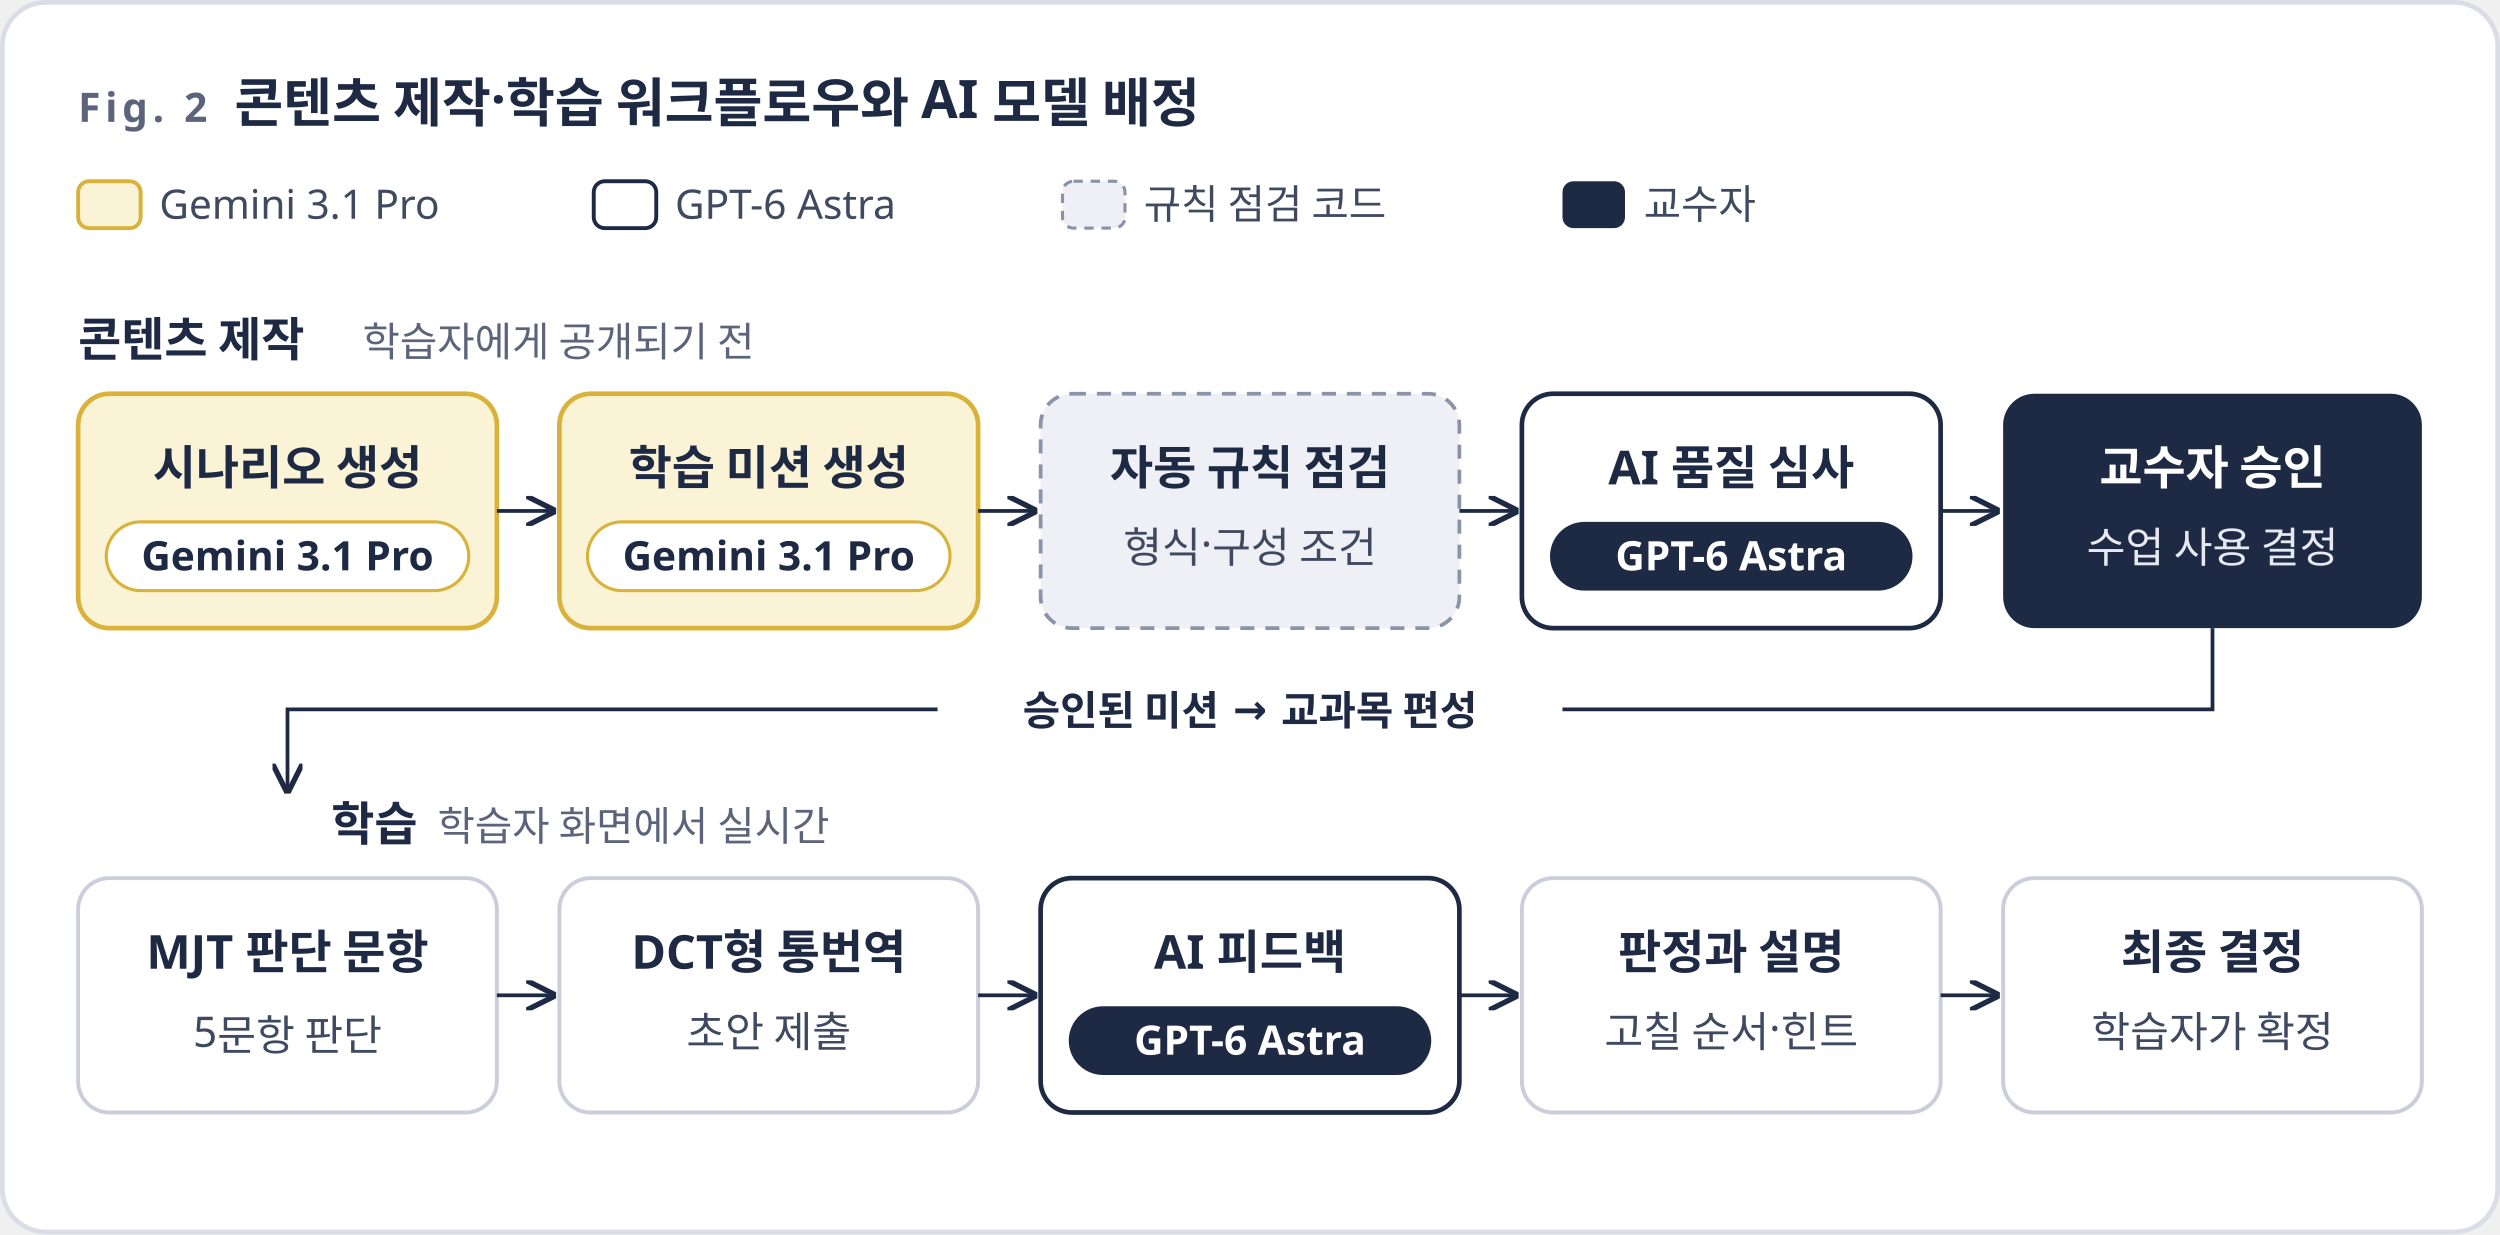
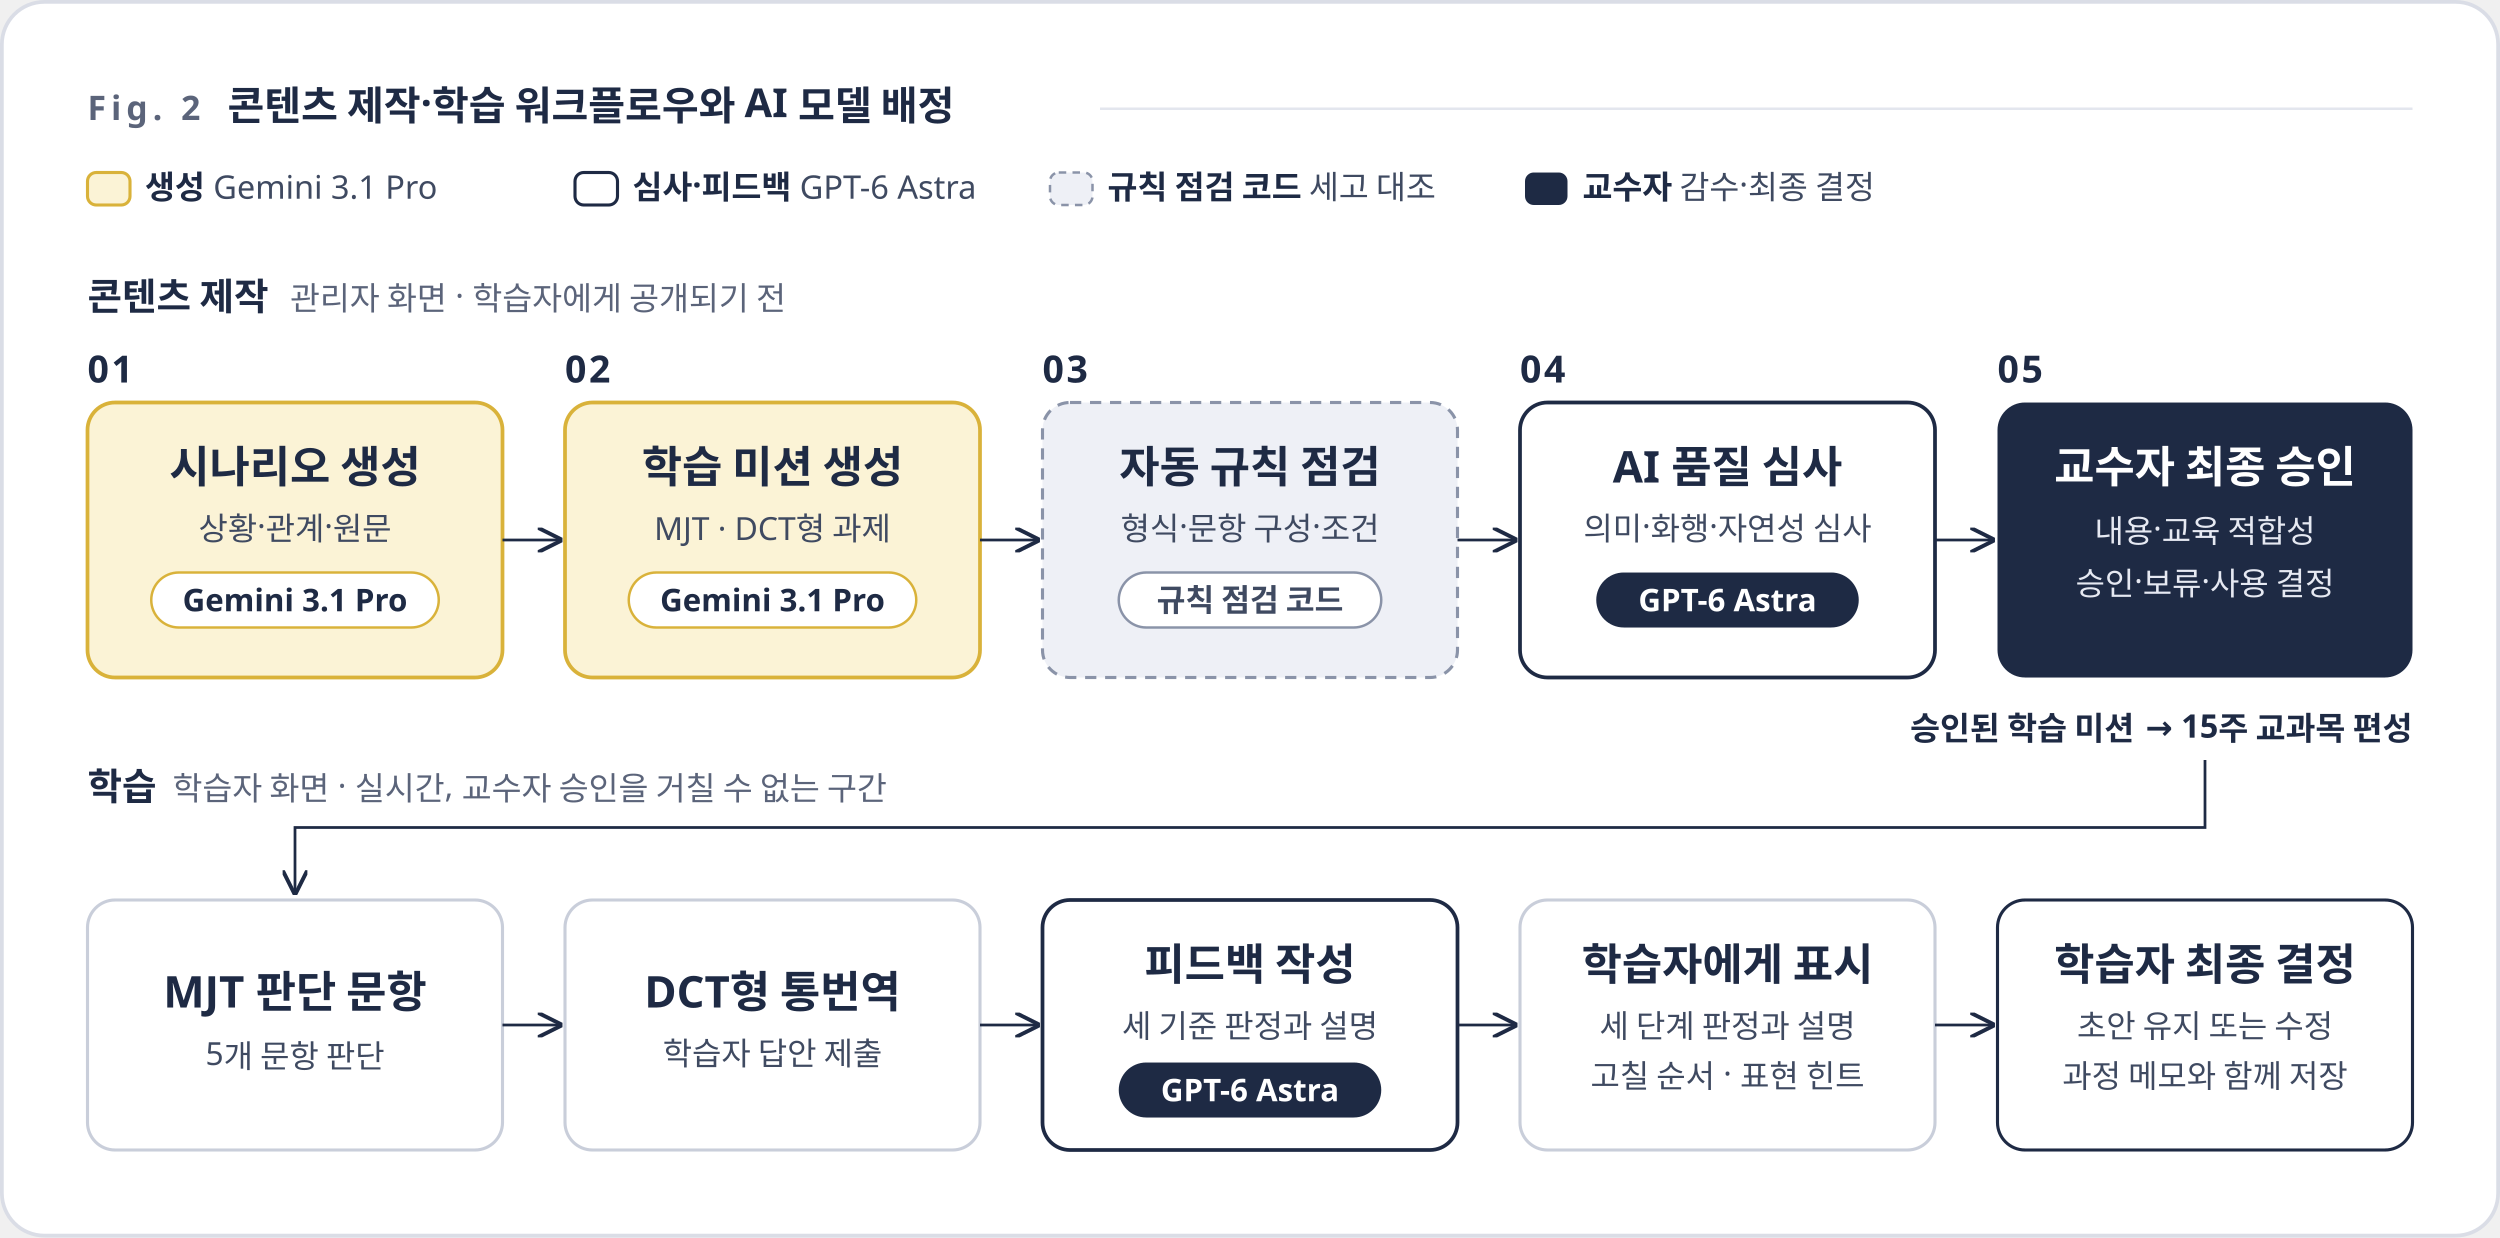
- <svg xmlns="http://www.w3.org/2000/svg" viewBox="0 0 1600 790" width="1600" height="790" font-family="Pretendard, 'Noto Sans KR', 'Malgun Gothic', sans-serif">
+ <svg xmlns="http://www.w3.org/2000/svg" viewBox="0 0 2000 990" width="2000" height="990" font-family="Pretendard, 'Noto Sans KR', 'Malgun Gothic', sans-serif">
  <defs>
-     <marker id="arrow" viewBox="0 0 10 10" refX="9" refY="5" markerWidth="8" markerHeight="8" orient="auto-start-reverse">
-       <path d="M0,0 L10,5 L0,10" fill="none" stroke="#1E2A44" stroke-width="1.8" />
+     <marker id="arrow" viewBox="0 0 10 10" refX="9" refY="5" markerWidth="9" markerHeight="9" orient="auto-start-reverse">
+       <path d="M0,0 L10,5 L0,10" fill="none" stroke="#1E2A44" stroke-width="1.6" />
    </marker>
    <style>
      .t { fill:#1E2A44; }
-       .h { font-size:30px; font-weight:800; fill:#1E2A44; }
-       .s { font-size:27px; fill:#3F4A61; }
+       .num { font-size:30px; font-weight:800; letter-spacing:2px; fill:#1E2A44; }
+       .h { font-size:35px; font-weight:800; }
+       .s { font-size:25.5px; fill:#3F4A61; }
+       .sw { font-size:25.5px; fill:#E6E9F2; }
+       .chip { font-size:25px; font-weight:700; }
      .row { font-size:30px; font-weight:800; fill:#1E2A44; }
      .rowsub { font-size:26px; fill:#5B647A; }
-       .chip { font-size:26px; font-weight:700; }
      .leg { font-size:26px; fill:#3F4A61; }
-       .line { stroke:#1E2A44; stroke-width:2.4; fill:none; }
-       .dline { stroke:#5B647A; stroke-width:2.4; fill:none; stroke-dasharray:10 8; }
+       .line { stroke:#1E2A44; stroke-width:2.2; fill:none; }
    </style>
  </defs>
-   <rect x="1.5" y="1.5" width="1597" height="787" rx="28" fill="#FFFFFF" stroke="#DADDE6" stroke-width="3" />
-   <text x="50" y="78" font-size="26" font-weight="700" letter-spacing="3" fill="#5B647A">Fig. 2</text>
-   <text x="150" y="78" font-size="34" font-weight="800" class="t">콘텐츠 제작·학습 워크플로우와 AI 모델 배정</text>
-   <rect x="50" y="116" width="40" height="30" rx="7" fill="#FBF3D6" stroke="#D9B23A" stroke-width="2.5" />
-   <text x="102" y="140" text-anchor="start" class="leg">Gemini 3.1 Pro</text>
-   <rect x="380" y="116" width="40" height="30" rx="7" fill="#FFFFFF" stroke="#1E2A44" stroke-width="2.5" />
-   <text x="432" y="140" text-anchor="start" class="leg">GPT-6 Astra</text>
-   <rect x="680" y="116" width="40" height="30" rx="7" fill="#EEF0F6" stroke="#8A93A8" stroke-width="2" stroke-dasharray="6 5" />
-   <text x="732" y="140" text-anchor="start" class="leg">규칙 점검 코드</text>
-   <rect x="1000" y="116" width="40" height="30" rx="7" fill="#1E2A44" />
-   <text x="1052" y="140" text-anchor="start" class="leg">교수자</text>
-   <text x="50" y="228" text-anchor="start" class="row">콘텐츠 제작</text>
-   <text x="232" y="228" text-anchor="start" class="rowsub">학습자에게 공개되기 전</text>
-   <rect x="50" y="252" width="268" height="150" rx="20" fill="#FBF3D6" stroke="#D9B23A" stroke-width="3" />
-   <text x="184.0" y="310" text-anchor="middle" class="h">시나리오 생성</text>
-   <rect x="68.0" y="334" width="232" height="44" rx="22" fill="#FFFFFF" stroke="#D9B23A" stroke-width="2" />
-   <text x="184.0" y="365" text-anchor="middle" class="chip" style="fill:#1E2A44">Gemini 3.1 Pro</text>
-   <line x1="318" y1="327.0" x2="354" y2="327.0" class="line" marker-end="url(#arrow)" />
-   <rect x="358" y="252" width="268" height="150" rx="20" fill="#FBF3D6" stroke="#D9B23A" stroke-width="3" />
-   <text x="492.0" y="310" text-anchor="middle" class="h">학습 미션 생성</text>
-   <rect x="376.0" y="334" width="232" height="44" rx="22" fill="#FFFFFF" stroke="#D9B23A" stroke-width="2" />
-   <text x="492.0" y="365" text-anchor="middle" class="chip" style="fill:#1E2A44">Gemini 3.1 Pro</text>
-   <line x1="626" y1="327.0" x2="662" y2="327.0" class="line" marker-end="url(#arrow)" />
-   <rect x="666" y="252" width="268" height="150" rx="20" fill="#EEF0F6" stroke="#8A93A8" stroke-width="2.4" stroke-dasharray="9 7" />
-   <text x="800.0" y="310" text-anchor="middle" class="h">자동 규칙 점검</text>
-   <text x="800.0" y="360" text-anchor="middle" class="s">형식·구성 조건</text>
-   <line x1="934" y1="327.0" x2="970" y2="327.0" class="line" marker-end="url(#arrow)" />
-   <rect x="974" y="252" width="268" height="150" rx="20" fill="#FFFFFF" stroke="#1E2A44" stroke-width="3" />
-   <text x="1108.0" y="310" text-anchor="middle" class="h">AI 품질 심사</text>
-   <rect x="992.0" y="334" width="232" height="44" rx="22" fill="#1E2A44" />
-   <text x="1108.0" y="365" text-anchor="middle" class="chip" style="fill:#FFFFFF">GPT-6 Astra</text>
-   <line x1="1242" y1="327.0" x2="1278" y2="327.0" class="line" marker-end="url(#arrow)" />
-   <rect x="1282" y="252" width="268" height="150" rx="20" fill="#1E2A44" />
-   <text x="1416.0" y="310" text-anchor="middle" class="h" style="fill:#FFFFFF">교수자 승인</text>
-   <text x="1416.0" y="360" text-anchor="middle" class="s" style="fill:#E6E9F2">수업 사용 결정</text>
-   <path d="M1416.0,402 L1416.0,454 L184.0,454 L184.0,506" class="line" marker-end="url(#arrow)" />
-   <rect x="600.0" y="432" width="400" height="44" rx="22" fill="#FFFFFF" />
-   <text x="800.0" y="464" text-anchor="middle" class="rowsub" style="fill:#1E2A44" font-weight="700">승인된 미션 → 교과목 편성</text>
-   <text x="212.0" y="538" text-anchor="start" class="row">학습</text>
-   <text x="280.0" y="538" text-anchor="start" class="rowsub">학습자 화면에서 실시간</text>
-   <rect x="50" y="562" width="268" height="150" rx="20" fill="#FFFFFF" stroke="#C9CEDA" stroke-width="2.5" />
-   <text x="184.0" y="620" text-anchor="middle" class="h">MJT 판단 문항</text>
-   <text x="184.0" y="670" text-anchor="middle" class="s">5문항 판단</text>
-   <line x1="318" y1="637.0" x2="354" y2="637.0" class="line" marker-end="url(#arrow)" />
-   <rect x="358" y="562" width="268" height="150" rx="20" fill="#FFFFFF" stroke="#C9CEDA" stroke-width="2.5" />
-   <text x="492.0" y="620" text-anchor="middle" class="h">DCT형 통번역</text>
-   <text x="492.0" y="670" text-anchor="middle" class="s">초안 제출</text>
-   <line x1="626" y1="637.0" x2="662" y2="637.0" class="line" marker-end="url(#arrow)" />
-   <rect x="666" y="562" width="268" height="150" rx="20" fill="#FFFFFF" stroke="#1E2A44" stroke-width="3" />
-   <text x="800.0" y="620" text-anchor="middle" class="h">AI 피드백</text>
-   <rect x="684.0" y="644" width="232" height="44" rx="22" fill="#1E2A44" />
-   <text x="800.0" y="675" text-anchor="middle" class="chip" style="fill:#FFFFFF">GPT-6 Astra</text>
-   <line x1="934" y1="637.0" x2="970" y2="637.0" class="line" marker-end="url(#arrow)" />
-   <rect x="974" y="562" width="268" height="150" rx="20" fill="#FFFFFF" stroke="#C9CEDA" stroke-width="2.5" />
-   <text x="1108.0" y="620" text-anchor="middle" class="h">판정과 설명</text>
-   <text x="1108.0" y="670" text-anchor="middle" class="s">고칠 순서·힌트</text>
-   <line x1="1242" y1="637.0" x2="1278" y2="637.0" class="line" marker-end="url(#arrow)" />
-   <rect x="1282" y="562" width="268" height="150" rx="20" fill="#FFFFFF" stroke="#C9CEDA" stroke-width="2.5" />
-   <text x="1416.0" y="620" text-anchor="middle" class="h">최종 결정</text>
-   <text x="1416.0" y="670" text-anchor="middle" class="s">학습자가 확정</text>
+   <rect x="1.5" y="1.5" width="1997" height="987" rx="34" fill="#FFFFFF" stroke="#DADDE6" stroke-width="3" />
+   <text x="70" y="96" font-size="27" font-weight="700" letter-spacing="4" fill="#5B647A">Fig. 2</text>
+   <text x="182" y="96" font-size="32" font-weight="800" class="t">콘텐츠 제작·학습 워크플로우와 AI 모델 배정</text>
+   <line x1="880" y1="87" x2="1930" y2="87" stroke="#E3E6EE" stroke-width="2" />
+   <g transform="translate(70,138)">
+     <rect width="34" height="26" rx="7" fill="#FBF3D6" stroke="#D9B23A" stroke-width="2.5" />
+     <text x="46" y="21" class="leg">
+       <tspan font-weight="800" fill="#1E2A44">생성</tspan> Gemini 3.1 Pro</text>
+     <rect x="390" width="34" height="26" rx="7" fill="#FFFFFF" stroke="#1E2A44" stroke-width="2.5" />
+     <text x="436" y="21" class="leg">
+       <tspan font-weight="800" fill="#1E2A44">심사·피드백</tspan> GPT-6 Astra</text>
+     <rect x="770" width="34" height="26" rx="7" fill="#EEF0F6" stroke="#8A93A8" stroke-width="2" stroke-dasharray="6 5" />
+     <text x="816" y="21" class="leg">
+       <tspan font-weight="800" fill="#1E2A44">규칙 점검 코드</tspan> 세고 대조</text>
+     <rect x="1150" width="34" height="26" rx="7" fill="#1E2A44" />
+     <text x="1196" y="21" class="leg">
+       <tspan font-weight="800" fill="#1E2A44">교수자</tspan> 감수·최종 결정</text>
+   </g>
+   <text x="70" y="248" class="row">콘텐츠 제작</text>
+   <text x="232" y="248" class="rowsub">관리자 화면 · 학습자에게 공개되기 전</text>
+   <text x="70" y="306" class="num">01</text>
+   <rect x="70" y="322" width="332" height="220" rx="22" fill="#FBF3D6" stroke="#D9B23A" stroke-width="3" />
+   <text x="236" y="386" text-anchor="middle" class="h t">시나리오 생성</text>
+   <text x="236" y="432" text-anchor="middle" class="s">상황·관계·원문</text>
+   <rect x="121.0" y="458" width="230" height="44" rx="22" fill="#FFFFFF" stroke="#D9B23A" stroke-width="2" />
+   <text x="236" y="489" text-anchor="middle" class="chip t">Gemini 3.1 Pro</text>
+   <text x="452" y="306" class="num">02</text>
+   <rect x="452" y="322" width="332" height="220" rx="22" fill="#FBF3D6" stroke="#D9B23A" stroke-width="3" />
+   <text x="618" y="386" text-anchor="middle" class="h t">학습 미션 생성</text>
+   <text x="618" y="432" text-anchor="middle" class="s">MJT · DCT형 과제</text>
+   <rect x="503.0" y="458" width="230" height="44" rx="22" fill="#FFFFFF" stroke="#D9B23A" stroke-width="2" />
+   <text x="618" y="489" text-anchor="middle" class="chip t">Gemini 3.1 Pro</text>
+   <text x="834" y="306" class="num">03</text>
+   <rect x="834" y="322" width="332" height="220" rx="22" fill="#EEF0F6" stroke="#8A93A8" stroke-width="2.5" stroke-dasharray="9 7" />
+   <text x="1000" y="386" text-anchor="middle" class="h t">자동 규칙 점검</text>
+   <text x="1000" y="432" text-anchor="middle" class="s">형식·문항 구성·조건</text>
+   <rect x="895.0" y="458" width="210" height="44" rx="22" fill="#FFFFFF" stroke="#8A93A8" stroke-width="2" />
+   <text x="1000" y="489" text-anchor="middle" class="chip" fill="#3F4A61">규칙 점검 코드</text>
+   <text x="1216" y="306" class="num">04</text>
+   <rect x="1216" y="322" width="332" height="220" rx="22" fill="#FFFFFF" stroke="#1E2A44" stroke-width="3" />
+   <text x="1382" y="386" text-anchor="middle" class="h t">AI 품질 심사</text>
+   <text x="1382" y="432" text-anchor="middle" class="s">의미·화행·자연성 심사</text>
+   <rect x="1277.0" y="458" width="210" height="44" rx="22" fill="#1E2A44" />
+   <text x="1382" y="489" text-anchor="middle" class="chip" fill="#FFFFFF">GPT-6 Astra</text>
+   <text x="1598" y="306" class="num">05</text>
+   <rect x="1598" y="322" width="332" height="220" rx="22" fill="#1E2A44" />
+   <text x="1764" y="386" text-anchor="middle" class="h" fill="#FFFFFF">교수자 최종 승인</text>
+   <text x="1764" y="434" text-anchor="middle" class="sw">내용·교육 적합성</text>
+   <text x="1764" y="476" text-anchor="middle" class="sw">승인·보류·사용 결정</text>
+   <line x1="402" y1="432" x2="448" y2="432" class="line" marker-end="url(#arrow)" />
+   <line x1="784" y1="432" x2="830" y2="432" class="line" marker-end="url(#arrow)" />
+   <line x1="1166" y1="432" x2="1212" y2="432" class="line" marker-end="url(#arrow)" />
+   <line x1="1548" y1="432" x2="1594" y2="432" class="line" marker-end="url(#arrow)" />
+   <text x="1930" y="592" text-anchor="end" font-size="26" font-weight="800" class="t">승인된 학습 미션 → 15주 교과목 편성</text>
+   <path d="M1764,608 L1764,662 L236,662 L236,714" class="line" marker-end="url(#arrow)" />
+   <text x="70" y="640" class="row">학습</text>
+   <text x="138" y="640" class="rowsub">학습자 화면 · 실시간, 교수자 승인을 거칠 수 없는 구간</text>
+   <rect x="70" y="720" width="332" height="200" rx="22" fill="#FFFFFF" stroke="#C9CEDA" stroke-width="2.5" />
+   <text x="236" y="806" text-anchor="middle" class="h t">MJT 판단 문항</text>
+   <text x="236" y="852" text-anchor="middle" class="s">5개 문항 판단</text>
+   <rect x="452" y="720" width="332" height="200" rx="22" fill="#FFFFFF" stroke="#C9CEDA" stroke-width="2.5" />
+   <text x="618" y="806" text-anchor="middle" class="h t">DCT형 통번역</text>
+   <text x="618" y="852" text-anchor="middle" class="s">학습자 답안 제출</text>
+   <rect x="834" y="720" width="332" height="200" rx="22" fill="#FFFFFF" stroke="#1E2A44" stroke-width="3" />
+   <text x="1000" y="784" text-anchor="middle" class="h t">피드백 작성</text>
+   <text x="1000" y="830" text-anchor="middle" class="s">세 기준 판정과 설명</text>
+   <rect x="895.0" y="850" width="210" height="44" rx="22" fill="#1E2A44" />
+   <text x="1000" y="881" text-anchor="middle" class="chip" fill="#FFFFFF">GPT-6 Astra</text>
+   <rect x="1216" y="720" width="332" height="200" rx="22" fill="#FFFFFF" stroke="#C9CEDA" stroke-width="2.5" />
+   <text x="1382" y="784" text-anchor="middle" class="h t">학습자에게 표시</text>
+   <text x="1382" y="830" text-anchor="middle" class="s">세 단계 판정과 설명</text>
+   <text x="1382" y="870" text-anchor="middle" class="s">고칠 순서 · 표현 힌트</text>
+   <rect x="1598" y="720" width="332" height="200" rx="22" fill="#FFFFFF" stroke="#1E2A44" stroke-width="2.5" />
+   <text x="1764" y="784" text-anchor="middle" class="h t">학습자 최종 결정</text>
+   <text x="1764" y="830" text-anchor="middle" class="s">초안 유지 또는 수정</text>
+   <text x="1764" y="870" text-anchor="middle" class="s">과정 메모와 함께 저장</text>
+   <line x1="402" y1="820" x2="448" y2="820" class="line" marker-end="url(#arrow)" />
+   <line x1="784" y1="820" x2="830" y2="820" class="line" marker-end="url(#arrow)" />
+   <line x1="1166" y1="820" x2="1212" y2="820" class="line" marker-end="url(#arrow)" />
+   <line x1="1548" y1="820" x2="1594" y2="820" class="line" marker-end="url(#arrow)" />
</svg>
